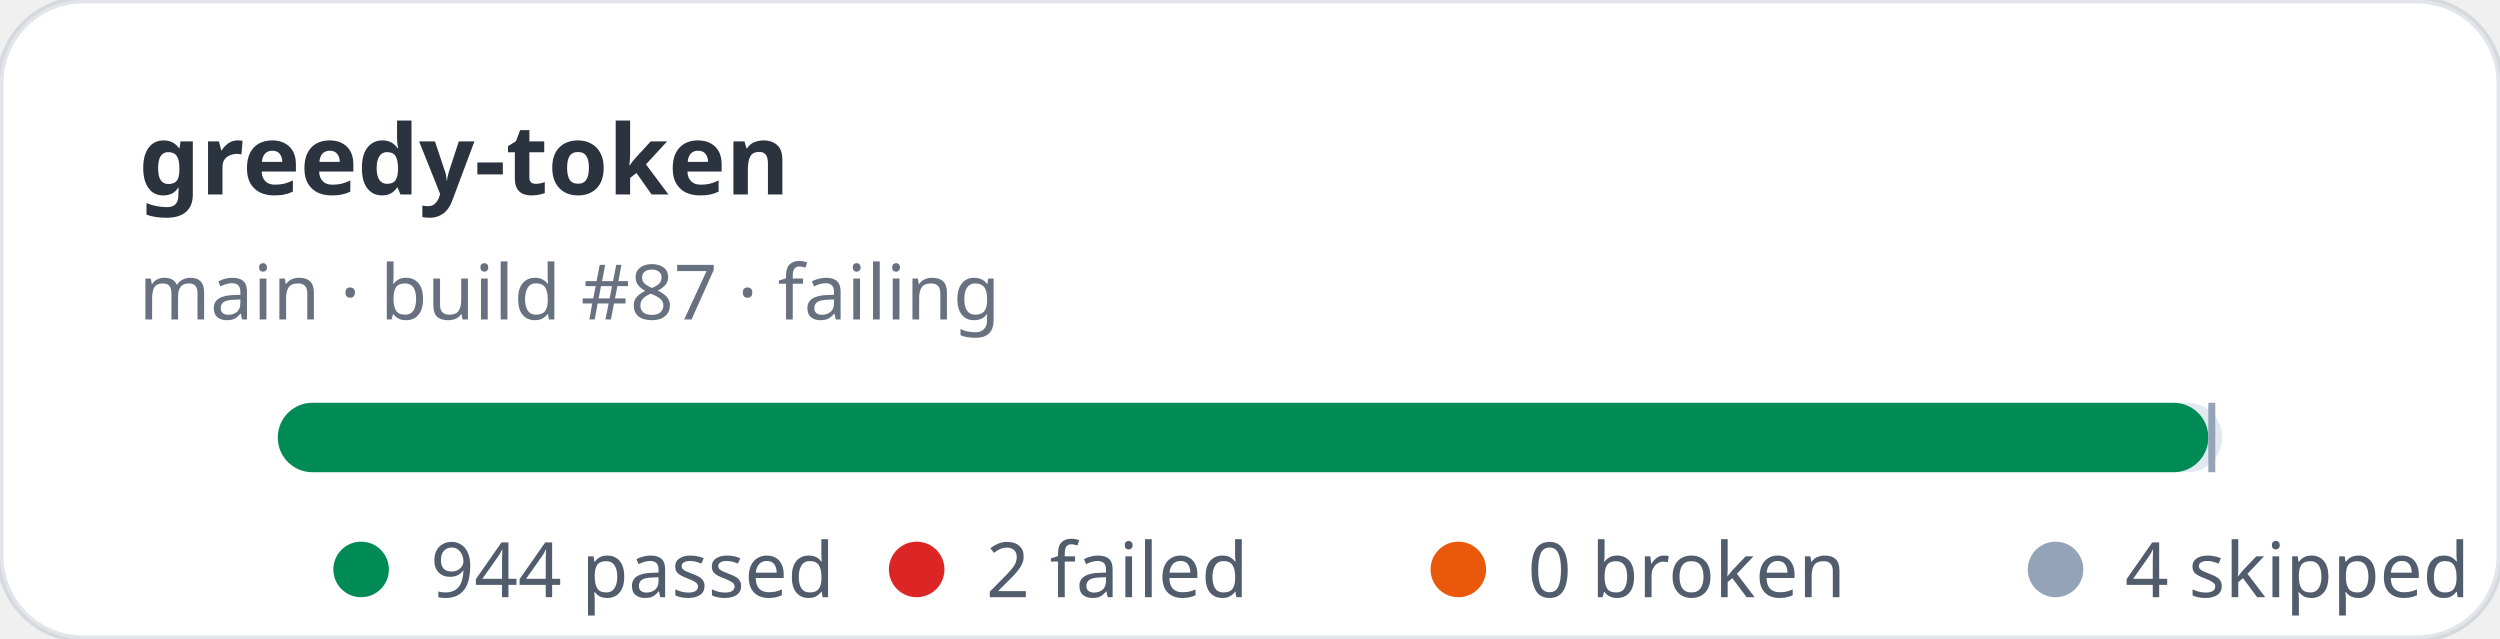
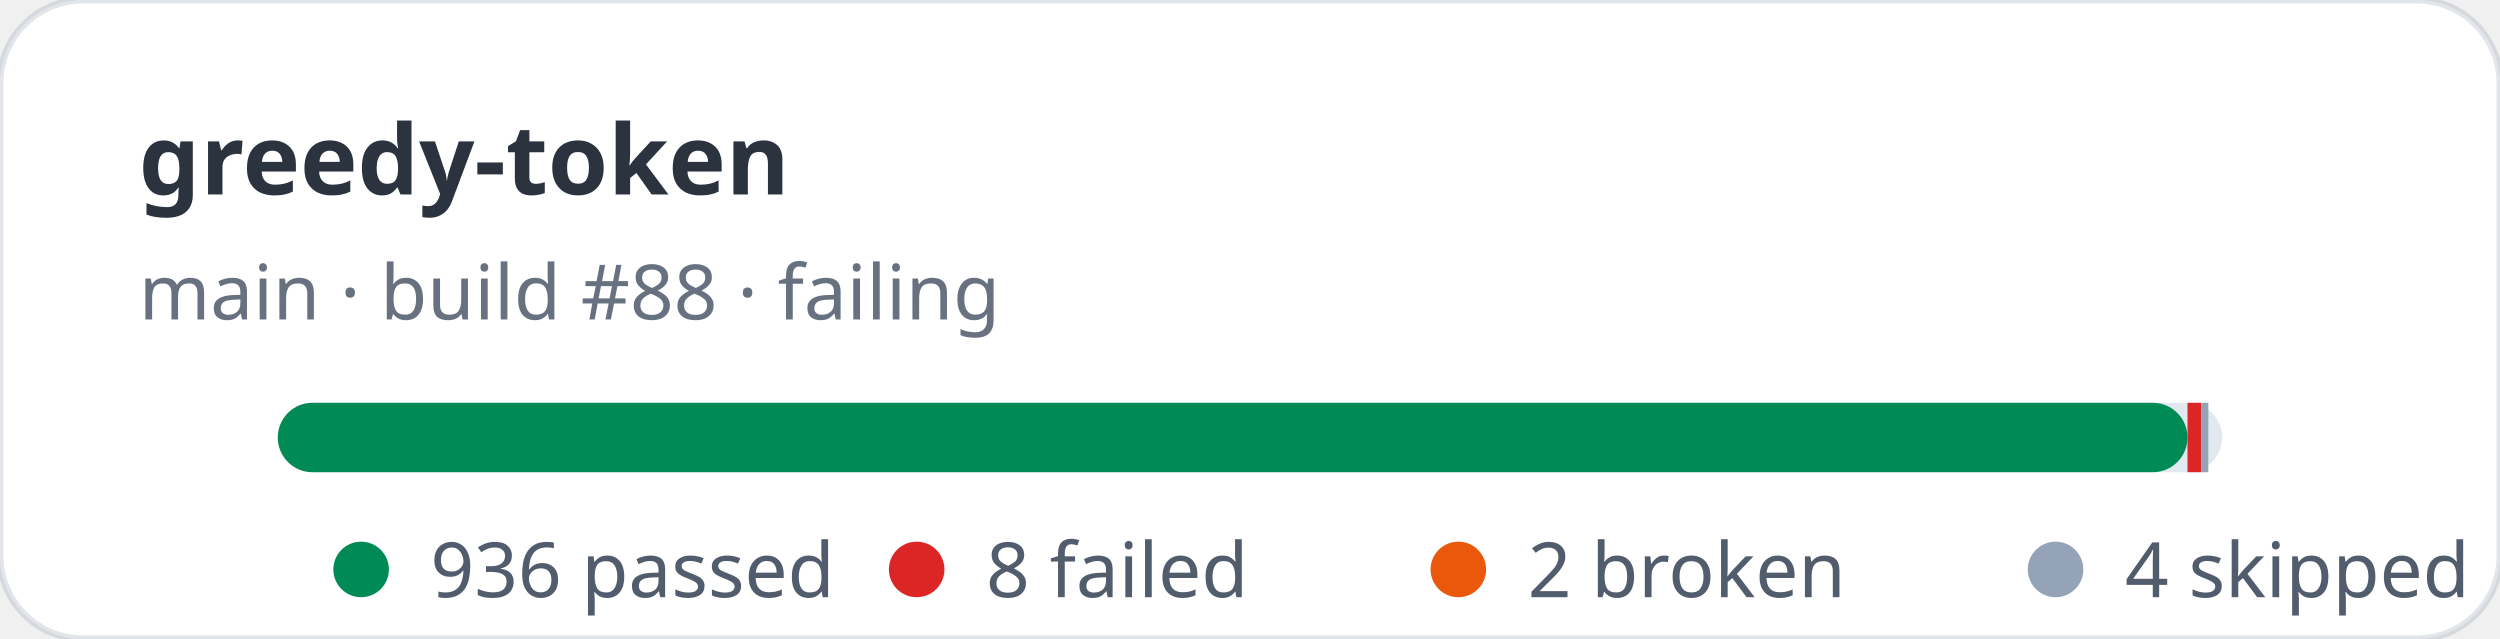
- <svg xmlns="http://www.w3.org/2000/svg" width="360" height="92" viewBox="0 0 360 92" role="img" aria-label="greedy-token stats: 944 passed, 2 failed">
+ <svg xmlns="http://www.w3.org/2000/svg" width="360" height="92" viewBox="0 0 360 92" role="img" aria-label="greedy-token stats: 936 passed, 8 failed">
  <rect width="360" height="92" rx="12" fill="#ffffff" stroke="rgba(11,48,86,0.12)" />
  <text x="20" y="28" fill="rgba(1,10,24,0.83)" font-family="ui-sans-serif,system-ui,sans-serif" font-size="14" font-weight="700">greedy-token</text>
-   <text x="20" y="46" fill="rgba(2,19,44,0.6)" font-family="ui-sans-serif,system-ui,sans-serif" font-size="11">main · build #87 · failing</text>
+   <text x="20" y="46" fill="rgba(2,19,44,0.6)" font-family="ui-sans-serif,system-ui,sans-serif" font-size="11">main · build #88 · failing</text>
  <rect x="40" y="58" width="280" height="10" rx="5" fill="#e2e8f0" />
-   <rect x="40" y="58" width="278" height="10" rx="5" fill="#008a56" />
-   <rect x="318" y="58" width="1" height="10" fill="#94a3b8" />
+   <rect x="40" y="58" width="275" height="10" rx="5" fill="#008a56" />
+   <rect x="315" y="58" width="2" height="10" fill="#dc2626" />
+   <rect x="317" y="58" width="1" height="10" fill="#94a3b8" />
  <g font-family="ui-sans-serif,system-ui,sans-serif" font-size="11" fill="rgba(1,18,40,0.68)">
    <circle cx="52" cy="82" r="4" fill="#008a56" />
-     <text x="62" y="86">944 passed</text>
+     <text x="62" y="86">936 passed</text>
    <circle cx="132" cy="82" r="4" fill="#dc2626" />
-     <text x="142" y="86">2 failed</text>
+     <text x="142" y="86">8 failed</text>
    <circle cx="210" cy="82" r="4" fill="#ea580c" />
-     <text x="220" y="86">0 broken</text>
+     <text x="220" y="86">2 broken</text>
    <circle cx="296" cy="82" r="4" fill="#94a3b8" />
    <text x="306" y="86">4 skipped</text>
  </g>
</svg>
